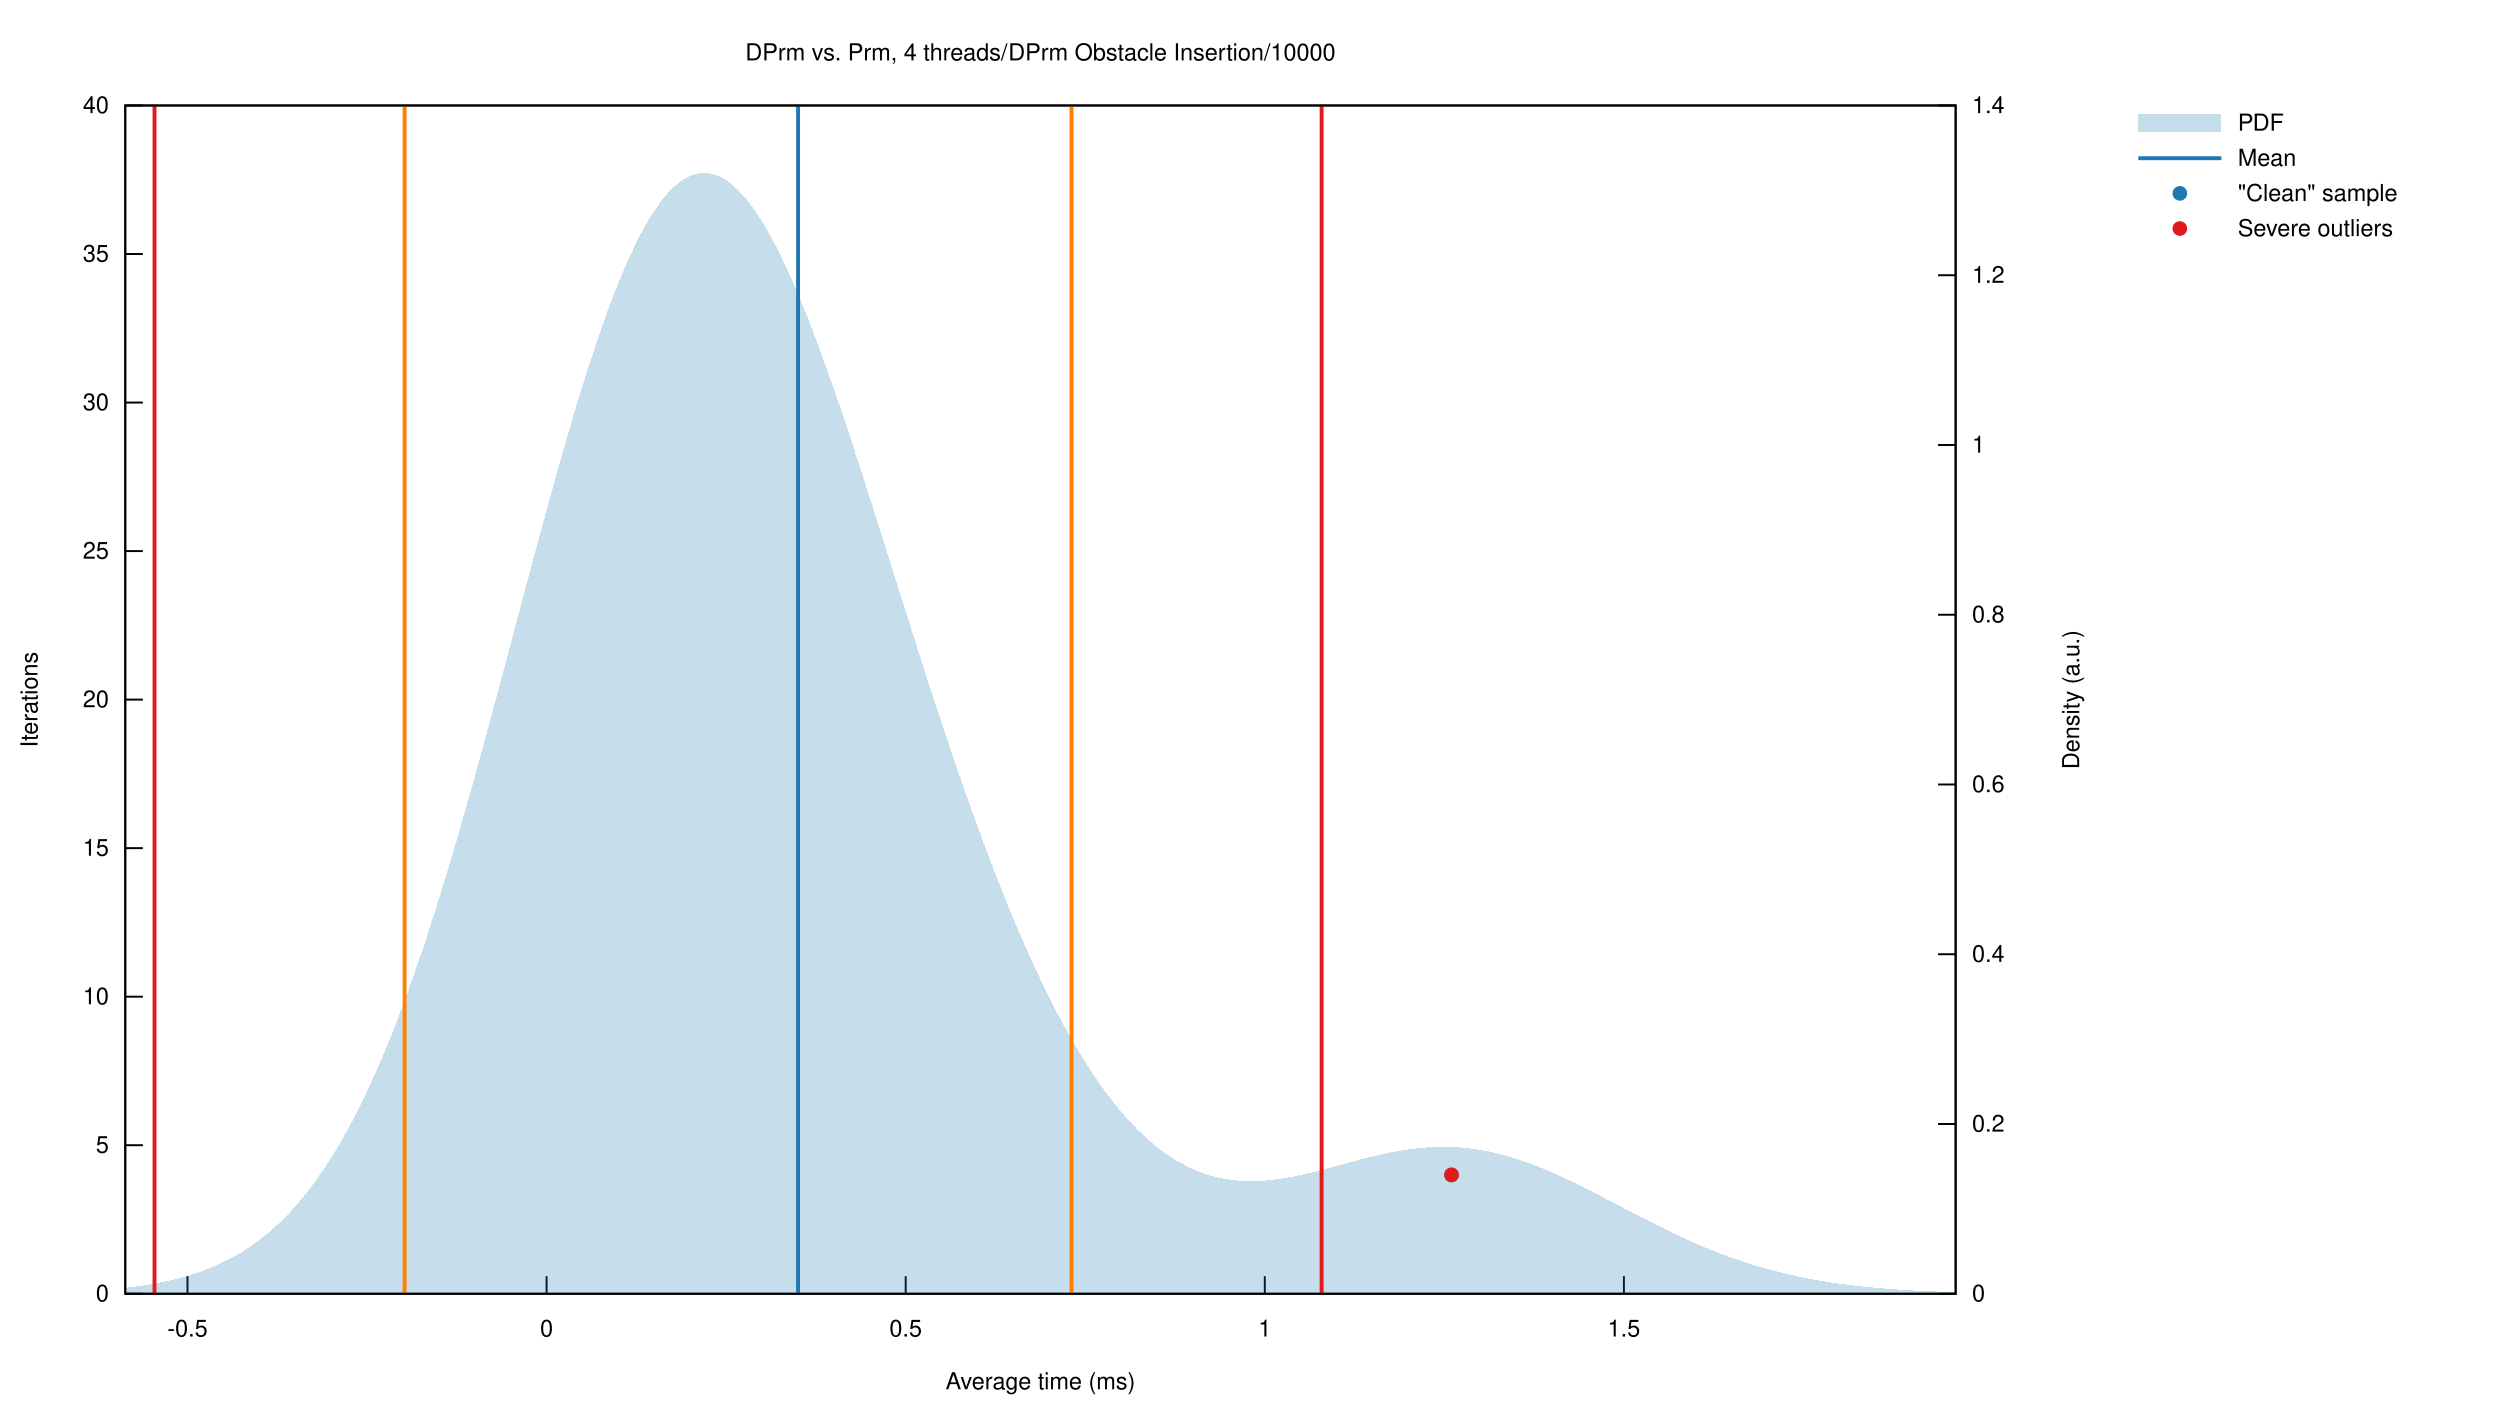
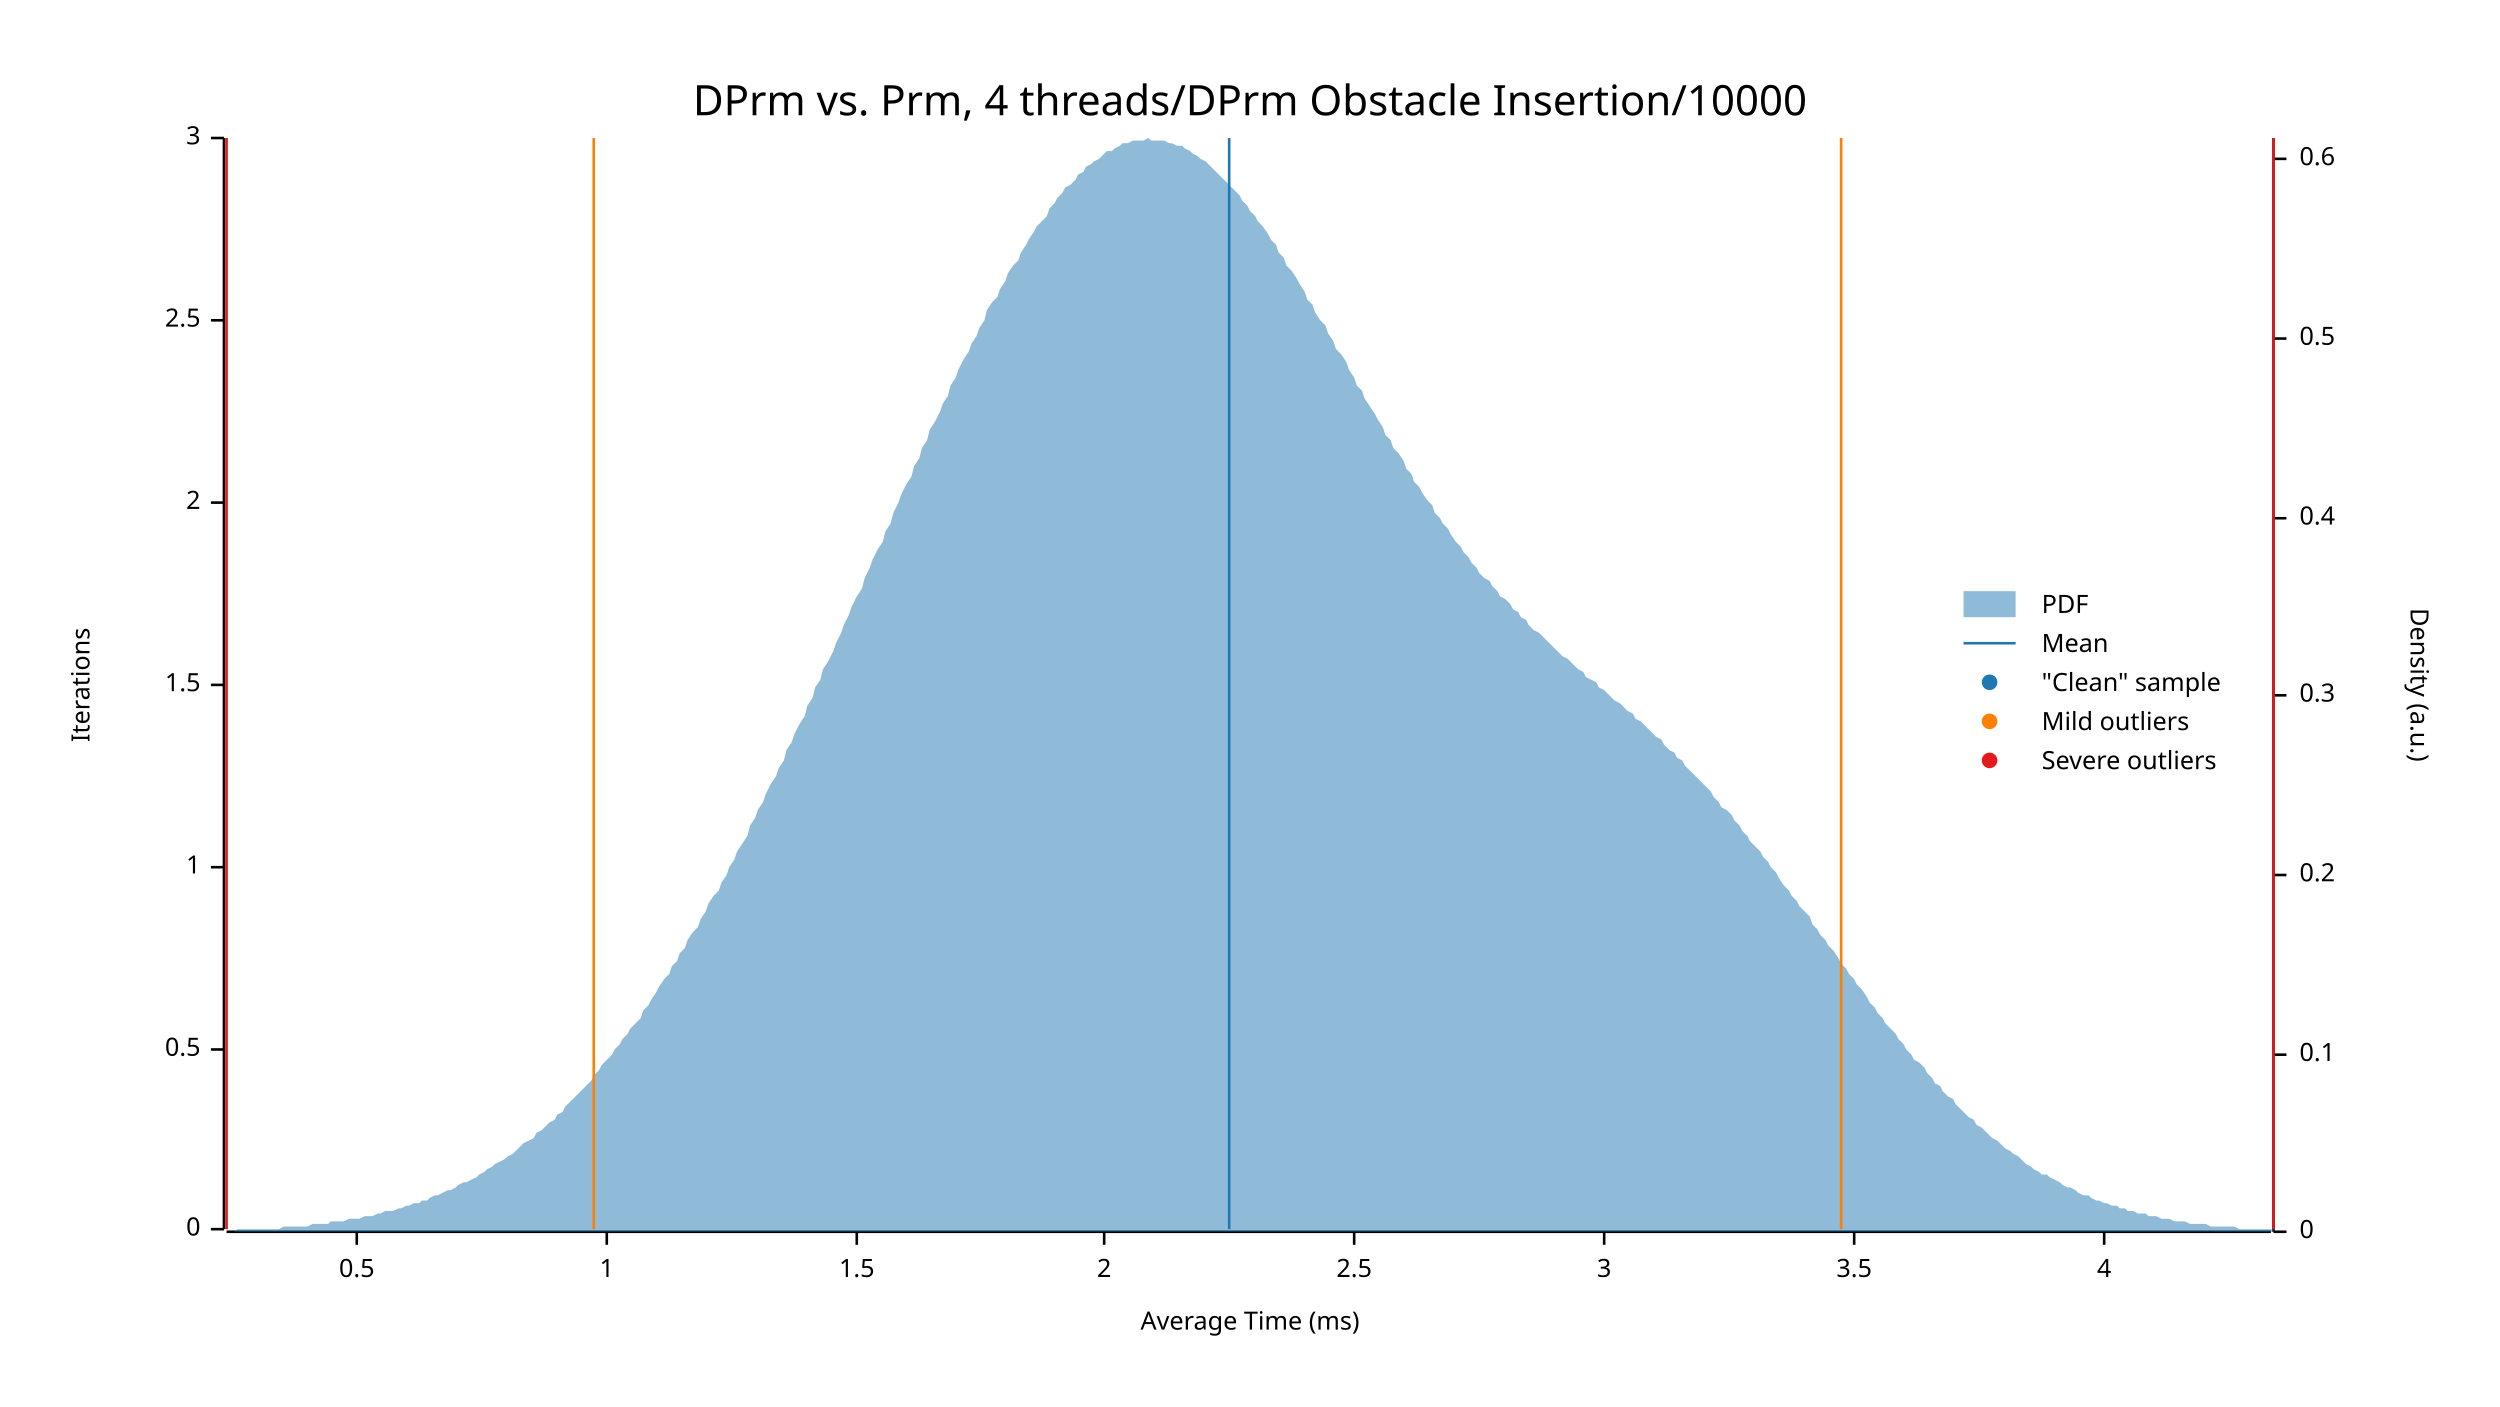
- <svg xmlns="http://www.w3.org/2000/svg" xmlns:xlink="http://www.w3.org/1999/xlink" viewBox="0 0 1280 720">
-   <g id="gnuplot_canvas">
-     <rect x="0" y="0" width="1280" height="720" fill="none" />
-     <defs>
-       <circle id="gpDot" r="0.5" stroke-width="0.5" stroke="currentColor" />
-       <path id="gpPt0" stroke-width="0.222" stroke="currentColor" d="M-1,0 h2 M0,-1 v2" />
-       <path id="gpPt1" stroke-width="0.222" stroke="currentColor" d="M-1,-1 L1,1 M1,-1 L-1,1" />
-       <path id="gpPt2" stroke-width="0.222" stroke="currentColor" d="M-1,0 L1,0 M0,-1 L0,1 M-1,-1 L1,1 M-1,1 L1,-1" />
-       <rect id="gpPt3" stroke-width="0.222" stroke="currentColor" x="-1" y="-1" width="2" height="2" />
-       <rect id="gpPt4" stroke-width="0.222" stroke="currentColor" fill="currentColor" x="-1" y="-1" width="2" height="2" />
-       <circle id="gpPt5" stroke-width="0.222" stroke="currentColor" cx="0" cy="0" r="1" />
-       <use xlink:href="#gpPt5" id="gpPt6" fill="currentColor" stroke="none" />
-       <path id="gpPt7" stroke-width="0.222" stroke="currentColor" d="M0,-1.33 L-1.33,0.67 L1.33,0.67 z" />
-       <use xlink:href="#gpPt7" id="gpPt8" fill="currentColor" stroke="none" />
-       <use xlink:href="#gpPt7" id="gpPt9" stroke="currentColor" transform="rotate(180)" />
-       <use xlink:href="#gpPt9" id="gpPt10" fill="currentColor" stroke="none" />
-       <use xlink:href="#gpPt3" id="gpPt11" stroke="currentColor" transform="rotate(45)" />
-       <use xlink:href="#gpPt11" id="gpPt12" fill="currentColor" stroke="none" />
-       <path id="gpPt13" stroke-width="0.222" stroke="currentColor" d="M0,1.330 L1.265,0.411 L0.782,-1.067 L-0.782,-1.076 L-1.265,0.411 z" />
-       <use xlink:href="#gpPt13" id="gpPt14" fill="currentColor" stroke="none" />
-       <filter id="textbox" filterUnits="objectBoundingBox" x="0" y="0" height="1" width="1">
-         <feFlood flood-color="white" flood-opacity="1" result="bgnd" />
-         <feComposite in="SourceGraphic" in2="bgnd" operator="atop" />
-       </filter>
-       <filter id="greybox" filterUnits="objectBoundingBox" x="0" y="0" height="1" width="1">
-         <feFlood flood-color="lightgrey" flood-opacity="1" result="grey" />
-         <feComposite in="SourceGraphic" in2="grey" operator="atop" />
-       </filter>
-     </defs>
-     <g fill="none" color="white" stroke="currentColor" stroke-width="1.00" stroke-linecap="butt" stroke-linejoin="miter">
- </g>
-     <g fill="none" color="black" stroke="currentColor" stroke-width="1.00" stroke-linecap="butt" stroke-linejoin="miter">
-       <path stroke="black" d="M64.14,662.40 L73.14,662.40  " />
-       <g transform="translate(55.75,666.30)" stroke="none" fill="black" font-family="Helvetica" font-size="12.00" text-anchor="end">
-         <text>
-           <tspan font-family="Helvetica"> 0</tspan>
-         </text>
-       </g>
-     </g>
-     <g fill="none" color="black" stroke="currentColor" stroke-width="1.00" stroke-linecap="butt" stroke-linejoin="miter">
-       <path stroke="black" d="M64.14,586.35 L73.14,586.35  " />
-       <g transform="translate(55.75,590.25)" stroke="none" fill="black" font-family="Helvetica" font-size="12.00" text-anchor="end">
-         <text>
-           <tspan font-family="Helvetica"> 5</tspan>
-         </text>
-       </g>
-     </g>
-     <g fill="none" color="black" stroke="currentColor" stroke-width="1.00" stroke-linecap="butt" stroke-linejoin="miter">
-       <path stroke="black" d="M64.14,510.30 L73.14,510.30  " />
-       <g transform="translate(55.75,514.20)" stroke="none" fill="black" font-family="Helvetica" font-size="12.00" text-anchor="end">
-         <text>
-           <tspan font-family="Helvetica"> 10</tspan>
-         </text>
-       </g>
-     </g>
-     <g fill="none" color="black" stroke="currentColor" stroke-width="1.00" stroke-linecap="butt" stroke-linejoin="miter">
-       <path stroke="black" d="M64.14,434.25 L73.14,434.25  " />
-       <g transform="translate(55.75,438.15)" stroke="none" fill="black" font-family="Helvetica" font-size="12.00" text-anchor="end">
-         <text>
-           <tspan font-family="Helvetica"> 15</tspan>
-         </text>
-       </g>
-     </g>
-     <g fill="none" color="black" stroke="currentColor" stroke-width="1.00" stroke-linecap="butt" stroke-linejoin="miter">
-       <path stroke="black" d="M64.14,358.20 L73.14,358.20  " />
-       <g transform="translate(55.75,362.10)" stroke="none" fill="black" font-family="Helvetica" font-size="12.00" text-anchor="end">
-         <text>
-           <tspan font-family="Helvetica"> 20</tspan>
-         </text>
-       </g>
-     </g>
-     <g fill="none" color="black" stroke="currentColor" stroke-width="1.00" stroke-linecap="butt" stroke-linejoin="miter">
-       <path stroke="black" d="M64.14,282.16 L73.14,282.16  " />
-       <g transform="translate(55.75,286.06)" stroke="none" fill="black" font-family="Helvetica" font-size="12.00" text-anchor="end">
-         <text>
-           <tspan font-family="Helvetica"> 25</tspan>
-         </text>
-       </g>
-     </g>
-     <g fill="none" color="black" stroke="currentColor" stroke-width="1.00" stroke-linecap="butt" stroke-linejoin="miter">
-       <path stroke="black" d="M64.14,206.11 L73.14,206.11  " />
-       <g transform="translate(55.75,210.01)" stroke="none" fill="black" font-family="Helvetica" font-size="12.00" text-anchor="end">
-         <text>
-           <tspan font-family="Helvetica"> 30</tspan>
-         </text>
-       </g>
-     </g>
-     <g fill="none" color="black" stroke="currentColor" stroke-width="1.00" stroke-linecap="butt" stroke-linejoin="miter">
-       <path stroke="black" d="M64.14,130.06 L73.14,130.06  " />
-       <g transform="translate(55.75,133.96)" stroke="none" fill="black" font-family="Helvetica" font-size="12.00" text-anchor="end">
-         <text>
-           <tspan font-family="Helvetica"> 35</tspan>
-         </text>
-       </g>
-     </g>
-     <g fill="none" color="black" stroke="currentColor" stroke-width="1.00" stroke-linecap="butt" stroke-linejoin="miter">
-       <path stroke="black" d="M64.14,54.01 L73.14,54.01  " />
-       <g transform="translate(55.75,57.91)" stroke="none" fill="black" font-family="Helvetica" font-size="12.00" text-anchor="end">
-         <text>
-           <tspan font-family="Helvetica"> 40</tspan>
-         </text>
-       </g>
-     </g>
-     <g fill="none" color="black" stroke="currentColor" stroke-width="1.00" stroke-linecap="butt" stroke-linejoin="miter">
-       <path stroke="black" d="M95.99,662.40 L95.99,653.40  " />
-       <g transform="translate(95.99,684.30)" stroke="none" fill="black" font-family="Helvetica" font-size="12.00" text-anchor="middle">
-         <text>
-           <tspan font-family="Helvetica">-0.5</tspan>
-         </text>
-       </g>
-     </g>
-     <g fill="none" color="black" stroke="currentColor" stroke-width="1.00" stroke-linecap="butt" stroke-linejoin="miter">
-       <path stroke="black" d="M279.85,662.40 L279.85,653.40  " />
-       <g transform="translate(279.85,684.30)" stroke="none" fill="black" font-family="Helvetica" font-size="12.00" text-anchor="middle">
-         <text>
-           <tspan font-family="Helvetica"> 0</tspan>
-         </text>
-       </g>
-     </g>
-     <g fill="none" color="black" stroke="currentColor" stroke-width="1.00" stroke-linecap="butt" stroke-linejoin="miter">
-       <path stroke="black" d="M463.71,662.40 L463.71,653.40  " />
-       <g transform="translate(463.71,684.30)" stroke="none" fill="black" font-family="Helvetica" font-size="12.00" text-anchor="middle">
-         <text>
-           <tspan font-family="Helvetica"> 0.5</tspan>
-         </text>
-       </g>
-     </g>
-     <g fill="none" color="black" stroke="currentColor" stroke-width="1.00" stroke-linecap="butt" stroke-linejoin="miter">
-       <path stroke="black" d="M647.58,662.40 L647.58,653.40  " />
-       <g transform="translate(647.58,684.30)" stroke="none" fill="black" font-family="Helvetica" font-size="12.00" text-anchor="middle">
-         <text>
-           <tspan font-family="Helvetica"> 1</tspan>
-         </text>
-       </g>
-     </g>
-     <g fill="none" color="black" stroke="currentColor" stroke-width="1.00" stroke-linecap="butt" stroke-linejoin="miter">
-       <path stroke="black" d="M831.44,662.40 L831.44,653.40  " />
-       <g transform="translate(831.44,684.30)" stroke="none" fill="black" font-family="Helvetica" font-size="12.00" text-anchor="middle">
-         <text>
-           <tspan font-family="Helvetica"> 1.5</tspan>
-         </text>
-       </g>
-     </g>
-     <g fill="none" color="black" stroke="currentColor" stroke-width="1.00" stroke-linecap="butt" stroke-linejoin="miter">
-       <path stroke="black" d="M1001.29,662.40 L992.29,662.40  " />
-       <g transform="translate(1009.68,666.30)" stroke="none" fill="black" font-family="Helvetica" font-size="12.00" text-anchor="start">
-         <text>
-           <tspan font-family="Helvetica"> 0</tspan>
-         </text>
-       </g>
-     </g>
-     <g fill="none" color="black" stroke="currentColor" stroke-width="1.00" stroke-linecap="butt" stroke-linejoin="miter">
-       <path stroke="black" d="M1001.29,575.49 L992.29,575.49  " />
-       <g transform="translate(1009.68,579.39)" stroke="none" fill="black" font-family="Helvetica" font-size="12.00" text-anchor="start">
-         <text>
-           <tspan font-family="Helvetica"> 0.2</tspan>
-         </text>
-       </g>
-     </g>
-     <g fill="none" color="black" stroke="currentColor" stroke-width="1.00" stroke-linecap="butt" stroke-linejoin="miter">
-       <path stroke="black" d="M1001.29,488.57 L992.29,488.57  " />
-       <g transform="translate(1009.68,492.47)" stroke="none" fill="black" font-family="Helvetica" font-size="12.00" text-anchor="start">
-         <text>
-           <tspan font-family="Helvetica"> 0.4</tspan>
-         </text>
-       </g>
-     </g>
-     <g fill="none" color="black" stroke="currentColor" stroke-width="1.00" stroke-linecap="butt" stroke-linejoin="miter">
-       <path stroke="black" d="M1001.29,401.66 L992.29,401.66  " />
-       <g transform="translate(1009.68,405.56)" stroke="none" fill="black" font-family="Helvetica" font-size="12.00" text-anchor="start">
-         <text>
-           <tspan font-family="Helvetica"> 0.6</tspan>
-         </text>
-       </g>
-     </g>
-     <g fill="none" color="black" stroke="currentColor" stroke-width="1.00" stroke-linecap="butt" stroke-linejoin="miter">
-       <path stroke="black" d="M1001.29,314.75 L992.29,314.75  " />
-       <g transform="translate(1009.68,318.65)" stroke="none" fill="black" font-family="Helvetica" font-size="12.00" text-anchor="start">
-         <text>
-           <tspan font-family="Helvetica"> 0.8</tspan>
-         </text>
-       </g>
-     </g>
-     <g fill="none" color="black" stroke="currentColor" stroke-width="1.00" stroke-linecap="butt" stroke-linejoin="miter">
-       <path stroke="black" d="M1001.29,227.84 L992.29,227.84  " />
-       <g transform="translate(1009.68,231.74)" stroke="none" fill="black" font-family="Helvetica" font-size="12.00" text-anchor="start">
-         <text>
-           <tspan font-family="Helvetica"> 1</tspan>
-         </text>
-       </g>
-     </g>
-     <g fill="none" color="black" stroke="currentColor" stroke-width="1.00" stroke-linecap="butt" stroke-linejoin="miter">
-       <path stroke="black" d="M1001.29,140.92 L992.29,140.92  " />
-       <g transform="translate(1009.68,144.82)" stroke="none" fill="black" font-family="Helvetica" font-size="12.00" text-anchor="start">
-         <text>
-           <tspan font-family="Helvetica"> 1.2</tspan>
-         </text>
-       </g>
-     </g>
-     <g fill="none" color="black" stroke="currentColor" stroke-width="1.00" stroke-linecap="butt" stroke-linejoin="miter">
-       <path stroke="black" d="M1001.29,54.01 L992.29,54.01  " />
-       <g transform="translate(1009.68,57.91)" stroke="none" fill="black" font-family="Helvetica" font-size="12.00" text-anchor="start">
-         <text>
-           <tspan font-family="Helvetica"> 1.4</tspan>
-         </text>
-       </g>
-     </g>
-     <g fill="none" color="black" stroke="currentColor" stroke-width="1.00" stroke-linecap="butt" stroke-linejoin="miter">
- </g>
-     <g fill="none" color="black" stroke="currentColor" stroke-width="1.00" stroke-linecap="butt" stroke-linejoin="miter">
-       <path stroke="black" d="M64.14,54.01 L64.14,662.40 L1001.29,662.40 L1001.29,54.01 L64.14,54.01 Z  " />
-     </g>
-     <g fill="none" color="black" stroke="currentColor" stroke-width="1.00" stroke-linecap="butt" stroke-linejoin="miter">
- </g>
-     <g id="gnuplot_plot_1">
-       <g fill="none" color="black" stroke="currentColor" stroke-width="1.00" stroke-linecap="butt" stroke-linejoin="miter">
-         <g transform="translate(1145.75,66.91)" stroke="none" fill="black" font-family="Helvetica" font-size="12.00" text-anchor="start">
-           <text>
-             <tspan font-family="Helvetica">PDF</tspan>
-           </text>
-         </g>
-       </g>
-       <g fill="none" color="black" stroke="currentColor" stroke-width="1.00" stroke-linecap="butt" stroke-linejoin="miter">
-         <g stroke="none" shape-rendering="crispEdges">
-           <polygon fill="rgb( 31, 120, 180)" fill-opacity="0.25" points="1094.80,67.51 1137.36,67.51 1137.36,58.51 1094.80,58.51 " />
-           <polygon fill="rgb( 31, 120, 180)" fill-opacity="0.25" points="64.14,659.34 66.02,659.12 67.90,658.89 69.77,658.65 71.65,658.39 73.53,658.11 75.41,657.82 77.29,657.51 79.16,657.18 81.04,656.83 82.92,656.47 84.80,656.08 86.68,655.66 88.55,655.23 90.43,654.76 92.31,654.28 94.19,653.76 96.07,653.22 97.95,652.65 99.82,652.04 101.70,651.41 103.58,650.74 105.46,650.03 107.34,649.29 109.21,648.51 111.09,647.69 112.97,646.83 114.85,645.93 116.73,644.98 118.60,643.99 120.48,642.95 122.36,641.86 124.24,640.72 126.12,639.52 127.99,638.28 129.87,636.97 131.75,635.61 133.63,634.18 135.51,632.69 137.38,631.14 139.26,629.53 141.14,627.84 143.02,626.09 144.90,624.26 146.77,622.36 148.65,620.39 150.53,618.34 152.41,616.21 154.29,613.99 156.16,611.70 158.04,609.32 159.92,606.85 161.80,604.29 163.68,601.65 165.56,598.91 167.43,596.08 169.31,593.16 171.19,590.14 173.07,587.02 174.95,583.80 176.82,580.48 178.70,577.06 180.58,573.54 182.46,569.91 184.34,566.18 186.21,562.34 188.09,558.40 189.97,554.35 191.85,550.19 193.73,545.92 195.60,541.55 197.48,537.07 199.36,532.48 201.24,527.78 203.12,522.98 204.99,518.06 206.87,513.04 208.75,507.92 210.63,502.69 212.51,497.36 214.38,491.92 216.26,486.38 218.14,480.75 220.02,475.01 221.90,469.18 223.77,463.26 225.65,457.25 227.53,451.15 229.41,444.96 231.29,438.69 233.17,432.34 235.04,425.91 236.92,419.41 238.80,412.84 240.68,406.21 242.56,399.51 244.43,392.76 246.31,385.95 248.19,379.10 250.07,372.20 251.95,365.26 253.82,358.28 255.70,351.28 257.58,344.26 259.46,337.21 261.34,330.15 263.21,323.09 265.09,316.02 266.97,308.96 268.85,301.91 270.73,294.87 272.60,287.86 274.48,280.87 276.36,273.92 278.24,267.01 280.12,260.15 281.99,253.34 283.87,246.59 285.75,239.90 287.63,233.29 289.51,226.76 291.38,220.31 293.26,213.95 295.14,207.69 297.02,201.53 298.90,195.49 300.78,189.56 302.65,183.75 304.53,178.06 306.41,172.51 308.29,167.10 310.17,161.84 312.04,156.72 313.92,151.75 315.80,146.95 317.68,142.31 319.56,137.84 321.43,133.54 323.31,129.41 325.19,125.47 327.07,121.71 328.95,118.14 330.82,114.77 332.70,111.58 334.58,108.60 336.46,105.81 338.34,103.23 340.21,100.85 342.09,98.68 343.97,96.71 345.85,94.96 347.73,93.41 349.60,92.08 351.48,90.95 353.36,90.04 355.24,89.34 357.12,88.86 358.99,88.58 360.87,88.52 362.75,88.66 364.63,89.02 366.51,89.58 368.39,90.34 370.26,91.31 372.14,92.48 374.02,93.85 375.90,95.42 377.78,97.18 379.65,99.13 381.53,101.27 383.41,103.59 385.29,106.10 387.17,108.78 389.04,111.63 390.92,114.66 392.80,117.84 394.68,121.19 396.56,124.70 398.43,128.36 400.31,132.17 402.19,136.12 404.07,140.20 405.95,144.42 407.82,148.77 409.70,153.25 411.58,157.84 413.46,162.55 415.34,167.36 417.21,172.28 419.09,177.29 420.97,182.40 422.85,187.60 424.73,192.88 426.60,198.24 428.48,203.67 430.36,209.17 432.24,214.74 434.12,220.36 436.00,226.03 437.87,231.75 439.75,237.52 441.63,243.33 443.51,249.17 445.39,255.04 447.26,260.93 449.14,266.85 451.02,272.78 452.90,278.73 454.78,284.68 456.65,290.64 458.53,296.60 460.41,302.56 462.29,308.51 464.17,314.45 466.04,320.37 467.92,326.28 469.80,332.17 471.68,338.03 473.56,343.87 475.43,349.68 477.31,355.46 479.19,361.20 481.07,366.90 482.95,372.56 484.82,378.18 486.70,383.75 488.58,389.28 490.46,394.76 492.34,400.18 494.21,405.56 496.09,410.87 497.97,416.13 499.85,421.33 501.73,426.47 503.61,431.55 505.48,436.57 507.36,441.52 509.24,446.40 511.12,451.22 513.00,455.97 514.87,460.65 516.75,465.26 518.63,469.80 520.51,474.26 522.39,478.65 524.26,482.97 526.14,487.22 528.02,491.39 529.90,495.48 531.78,499.50 533.65,503.44 535.53,507.30 537.41,511.09 539.29,514.80 541.17,518.43 543.04,521.98 544.92,525.45 546.80,528.84 548.68,532.16 550.56,535.40 552.43,538.55 554.31,541.63 556.19,544.63 558.07,547.55 559.95,550.39 561.82,553.15 563.70,555.84 565.58,558.44 567.46,560.97 569.34,563.42 571.22,565.79 573.09,568.08 574.97,570.30 576.85,572.44 578.73,574.50 580.61,576.49 582.48,578.40 584.36,580.24 586.24,582.01 588.12,583.70 590.00,585.32 591.87,586.86 593.75,588.34 595.63,589.74 597.51,591.08 599.39,592.34 601.26,593.54 603.14,594.66 605.02,595.73 606.90,596.72 608.78,597.66 610.65,598.52 612.53,599.33 614.41,600.08 616.29,600.76 618.17,601.38 620.04,601.95 621.92,602.46 623.80,602.92 625.68,603.32 627.56,603.67 629.43,603.96 631.31,604.21 633.19,604.40 635.07,604.55 636.95,604.66 638.83,604.72 640.70,604.73 642.58,604.71 644.46,604.65 646.34,604.54 648.22,604.40 650.09,604.23 651.97,604.02 653.85,603.79 655.73,603.52 657.61,603.22 659.48,602.90 661.36,602.55 663.24,602.18 665.12,601.79 667.00,601.37 668.87,600.95 670.75,600.50 672.63,600.04 674.51,599.57 676.39,599.08 678.26,598.59 680.14,598.09 682.02,597.59 683.90,597.08 685.78,596.57 687.65,596.06 689.53,595.54 691.41,595.04 693.29,594.53 695.17,594.03 697.04,593.54 698.92,593.06 700.80,592.59 702.68,592.13 704.56,591.68 706.44,591.25 708.31,590.83 710.19,590.43 712.07,590.05 713.95,589.69 715.83,589.35 717.70,589.03 719.58,588.73 721.46,588.46 723.34,588.21 725.22,587.99 727.09,587.79 728.97,587.62 730.85,587.48 732.73,587.36 734.61,587.28 736.48,587.22 738.36,587.20 740.24,587.20 742.12,587.24 744.00,587.31 745.87,587.40 747.75,587.53 749.63,587.69 751.51,587.89 753.39,588.11 755.26,588.37 757.14,588.65 759.02,588.97 760.90,589.32 762.78,589.70 764.65,590.11 766.53,590.55 768.41,591.02 770.29,591.52 772.17,592.04 774.05,592.60 775.92,593.18 777.80,593.79 779.68,594.42 781.56,595.08 783.44,595.76 785.31,596.47 787.19,597.20 789.07,597.95 790.95,598.72 792.83,599.52 794.70,600.33 796.58,601.16 798.46,602.00 800.34,602.87 802.22,603.74 804.09,604.64 805.97,605.54 807.85,606.46 809.73,607.39 811.61,608.33 813.48,609.27 815.36,610.23 817.24,611.19 819.12,612.16 821.00,613.13 822.87,614.11 824.75,615.09 826.63,616.07 828.51,617.06 830.39,618.04 832.26,619.02 834.14,620.00 836.02,620.98 837.90,621.96 839.78,622.93 841.66,623.89 843.53,624.85 845.41,625.81 847.29,626.75 849.17,627.69 851.05,628.62 852.92,629.54 854.80,630.45 856.68,631.35 858.56,632.24 860.44,633.12 862.31,633.98 864.19,634.84 866.07,635.68 867.95,636.50 869.83,637.32 871.70,638.12 873.58,638.90 875.46,639.67 877.34,640.43 879.22,641.17 881.09,641.89 882.97,642.60 884.85,643.30 886.73,643.98 888.61,644.64 890.48,645.29 892.36,645.92 894.24,646.54 896.12,647.14 898.00,647.72 899.87,648.29 901.75,648.84 903.63,649.38 905.51,649.90 907.39,650.41 909.27,650.90 911.14,651.38 913.02,651.84 914.90,652.29 916.78,652.72 918.66,653.14 920.53,653.55 922.41,653.94 924.29,654.32 926.17,654.68 928.05,655.03 929.92,655.37 931.80,655.70 933.68,656.01 935.56,656.32 937.44,656.61 939.31,656.89 941.19,657.16 943.07,657.41 944.95,657.66 946.83,657.90 948.70,658.13 950.58,658.35 952.46,658.55 954.34,658.75 956.22,658.94 958.09,659.13 959.97,659.30 961.85,659.47 963.73,659.63 965.61,659.78 967.48,659.92 969.36,660.06 971.24,660.19 973.12,660.32 975.00,660.43 976.88,660.55 978.75,660.65 980.63,660.76 982.51,660.85 984.39,660.94 986.27,661.03 988.14,661.11 990.02,661.19 991.90,661.26 993.78,661.33 995.66,661.40 997.53,661.46 999.41,661.52 1001.29,661.58 1001.29,662.40 999.41,662.40 997.53,662.40 995.66,662.40 993.78,662.40 991.90,662.40 990.02,662.40 988.14,662.40 986.27,662.40 984.39,662.40 982.51,662.40 980.63,662.40 978.75,662.40 976.88,662.40 975.00,662.40 973.12,662.40 971.24,662.40 969.36,662.40 967.48,662.40 965.61,662.40 963.73,662.40 961.85,662.40 959.97,662.40 958.09,662.40 956.22,662.40 954.34,662.40 952.46,662.40 950.58,662.40 948.70,662.40 946.83,662.40 944.95,662.40 943.07,662.40 941.19,662.40 939.31,662.40 937.44,662.40 935.56,662.40 933.68,662.40 931.80,662.40 929.92,662.40 928.05,662.40 926.17,662.40 924.29,662.40 922.41,662.40 920.53,662.40 918.66,662.40 916.78,662.40 914.90,662.40 913.02,662.40 911.14,662.40 909.27,662.40 907.39,662.40 905.51,662.40 903.63,662.40 901.75,662.40 899.87,662.40 898.00,662.40 896.12,662.40 894.24,662.40 892.36,662.40 890.48,662.40 888.61,662.40 886.73,662.40 884.85,662.40 882.97,662.40 881.09,662.40 879.22,662.40 877.34,662.40 875.46,662.40 873.58,662.40 871.70,662.40 869.83,662.40 867.95,662.40 866.07,662.40 864.19,662.40 862.31,662.40 860.44,662.40 858.56,662.40 856.68,662.40 854.80,662.40 852.92,662.40 851.05,662.40 849.17,662.40 847.29,662.40 845.41,662.40 843.53,662.40 841.66,662.40 839.78,662.40 837.90,662.40 836.02,662.40 834.14,662.40 832.26,662.40 830.39,662.40 828.51,662.40 826.63,662.40 824.75,662.40 822.87,662.40 821.00,662.40 819.12,662.40 817.24,662.40 815.36,662.40 813.48,662.40 811.61,662.40 809.73,662.40 807.85,662.40 805.97,662.40 804.09,662.40 802.22,662.40 800.34,662.40 798.46,662.40 796.58,662.40 794.70,662.40 792.83,662.40 790.95,662.40 789.07,662.40 787.19,662.40 785.31,662.40 783.44,662.40 781.56,662.40 779.68,662.40 777.80,662.40 775.92,662.40 774.05,662.40 772.17,662.40 770.29,662.40 768.41,662.40 766.53,662.40 764.65,662.40 762.78,662.40 760.90,662.40 759.02,662.40 757.14,662.40 755.26,662.40 753.39,662.40 751.51,662.40 749.63,662.40 747.75,662.40 745.87,662.40 744.00,662.40 742.12,662.40 740.24,662.40 738.36,662.40 736.48,662.40 734.61,662.40 732.73,662.40 730.85,662.40 728.97,662.40 727.09,662.40 725.22,662.40 723.34,662.40 721.46,662.40 719.58,662.40 717.70,662.40 715.83,662.40 713.95,662.40 712.07,662.40 710.19,662.40 708.31,662.40 706.44,662.40 704.56,662.40 702.68,662.40 700.80,662.40 698.92,662.40 697.04,662.40 695.17,662.40 693.29,662.40 691.41,662.40 689.53,662.40 687.65,662.40 685.78,662.40 683.90,662.40 682.02,662.40 680.14,662.40 678.26,662.40 676.39,662.40 674.51,662.40 672.63,662.40 670.75,662.40 668.87,662.40 667.00,662.40 665.12,662.40 663.24,662.40 661.36,662.40 659.48,662.40 657.61,662.40 655.73,662.40 653.85,662.40 651.97,662.40 650.09,662.40 648.22,662.40 646.34,662.40 644.46,662.40 642.58,662.40 640.70,662.40 638.83,662.40 636.95,662.40 635.07,662.40 633.19,662.40 631.31,662.40 629.43,662.40 627.56,662.40 625.68,662.40 623.80,662.40 621.92,662.40 620.04,662.40 618.17,662.40 616.29,662.40 614.41,662.40 612.53,662.40 610.65,662.40 608.78,662.40 606.90,662.40 605.02,662.40 603.14,662.40 601.26,662.40 599.39,662.40 597.51,662.40 595.63,662.40 593.75,662.40 591.87,662.40 590.00,662.40 588.12,662.40 586.24,662.40 584.36,662.40 582.48,662.40 580.61,662.40 578.73,662.40 576.85,662.40 574.97,662.40 573.09,662.40 571.22,662.40 569.34,662.40 567.46,662.40 565.58,662.40 563.70,662.40 561.82,662.40 559.95,662.40 558.07,662.40 556.19,662.40 554.31,662.40 552.43,662.40 550.56,662.40 548.68,662.40 546.80,662.40 544.92,662.40 543.04,662.40 541.17,662.40 539.29,662.40 537.41,662.40 535.53,662.40 533.65,662.40 531.78,662.40 529.90,662.40 528.02,662.40 526.14,662.40 524.26,662.40 522.39,662.40 520.51,662.40 518.63,662.40 516.75,662.40 514.87,662.40 513.00,662.40 511.12,662.40 509.24,662.40 507.36,662.40 505.48,662.40 503.61,662.40 501.73,662.40 499.85,662.40 497.97,662.40 496.09,662.40 494.21,662.40 492.34,662.40 490.46,662.40 488.58,662.40 486.70,662.40 484.82,662.40 482.95,662.40 481.07,662.40 479.19,662.40 477.31,662.40 475.43,662.40 473.56,662.40 471.68,662.40 469.80,662.40 467.92,662.40 466.04,662.40 464.17,662.40 462.29,662.40 460.41,662.40 458.53,662.40 456.65,662.40 454.78,662.40 452.90,662.40 451.02,662.40 449.14,662.40 447.26,662.40 445.39,662.40 443.51,662.40 441.63,662.40 439.75,662.40 437.87,662.40 436.00,662.40 434.12,662.40 432.24,662.40 430.36,662.40 428.48,662.40 426.60,662.40 424.73,662.40 422.85,662.40 420.97,662.40 419.09,662.40 417.21,662.40 415.34,662.40 413.46,662.40 411.58,662.40 409.70,662.40 407.82,662.40 405.95,662.40 404.07,662.40 402.19,662.40 400.31,662.40 398.43,662.40 396.56,662.40 394.68,662.40 392.80,662.40 390.92,662.40 389.04,662.40 387.17,662.40 385.29,662.40 383.41,662.40 381.53,662.40 379.65,662.40 377.78,662.40 375.90,662.40 374.02,662.40 372.14,662.40 370.26,662.40 368.39,662.40 366.51,662.40 364.63,662.40 362.75,662.40 360.87,662.40 358.99,662.40 357.12,662.40 355.24,662.40 353.36,662.40 351.48,662.40 349.60,662.40 347.73,662.40 345.85,662.40 343.97,662.40 342.09,662.40 340.21,662.40 338.34,662.40 336.46,662.40 334.58,662.40 332.70,662.40 330.82,662.40 328.95,662.40 327.07,662.40 325.19,662.40 323.31,662.40 321.43,662.40 319.56,662.40 317.68,662.40 315.80,662.40 313.92,662.40 312.04,662.40 310.17,662.40 308.29,662.40 306.41,662.40 304.53,662.40 302.65,662.40 300.78,662.40 298.90,662.40 297.02,662.40 295.14,662.40 293.26,662.40 291.38,662.40 289.51,662.40 287.63,662.40 285.75,662.40 283.87,662.40 281.99,662.40 280.12,662.40 278.24,662.40 276.36,662.40 274.48,662.40 272.60,662.40 270.73,662.40 268.85,662.40 266.97,662.40 265.09,662.40 263.21,662.40 261.34,662.40 259.46,662.40 257.58,662.40 255.70,662.40 253.82,662.40 251.95,662.40 250.07,662.40 248.19,662.40 246.31,662.40 244.43,662.40 242.56,662.40 240.68,662.40 238.80,662.40 236.92,662.40 235.04,662.40 233.17,662.40 231.29,662.40 229.41,662.40 227.53,662.40 225.65,662.40 223.77,662.40 221.90,662.40 220.02,662.40 218.14,662.40 216.26,662.40 214.38,662.40 212.51,662.40 210.63,662.40 208.75,662.40 206.87,662.40 204.99,662.40 203.12,662.40 201.24,662.40 199.36,662.40 197.48,662.40 195.60,662.40 193.73,662.40 191.85,662.40 189.97,662.40 188.09,662.40 186.21,662.40 184.34,662.40 182.46,662.40 180.58,662.40 178.70,662.40 176.82,662.40 174.95,662.40 173.07,662.40 171.19,662.40 169.31,662.40 167.43,662.40 165.56,662.40 163.68,662.40 161.80,662.40 159.92,662.40 158.04,662.40 156.16,662.40 154.29,662.40 152.41,662.40 150.53,662.40 148.65,662.40 146.77,662.40 144.90,662.40 143.02,662.40 141.14,662.40 139.26,662.40 137.38,662.40 135.51,662.40 133.63,662.40 131.75,662.40 129.87,662.40 127.99,662.40 126.12,662.40 124.24,662.40 122.36,662.40 120.48,662.40 118.60,662.40 116.73,662.40 114.85,662.40 112.97,662.40 111.09,662.40 109.21,662.40 107.34,662.40 105.46,662.40 103.58,662.40 101.70,662.40 99.82,662.40 97.95,662.40 96.07,662.40 94.19,662.40 92.31,662.40 90.43,662.40 88.55,662.40 86.68,662.40 84.80,662.40 82.92,662.40 81.04,662.40 79.16,662.40 77.29,662.40 75.41,662.40 73.53,662.40 71.65,662.40 69.77,662.40 67.90,662.40 66.02,662.40 64.14,662.40 " />
-         </g>
-       </g>
-     </g>
-     <g id="gnuplot_plot_2">
-       <g fill="none" color="white" stroke="rgb( 31, 120, 180)" stroke-width="2.00" stroke-linecap="butt" stroke-linejoin="miter">
- </g>
-       <g fill="none" color="black" stroke="currentColor" stroke-width="2.00" stroke-linecap="butt" stroke-linejoin="miter">
-         <g transform="translate(1145.75,84.91)" stroke="none" fill="black" font-family="Helvetica" font-size="12.00" text-anchor="start">
-           <text>
-             <tspan font-family="Helvetica">Mean</tspan>
-           </text>
-         </g>
-       </g>
-       <g fill="none" color="black" stroke="currentColor" stroke-width="2.00" stroke-linecap="butt" stroke-linejoin="miter">
-         <path stroke="rgb( 31, 120, 180)" d="M1094.80,81.01 L1137.36,81.01 M408.61,662.40 L408.61,54.01  " />
-       </g>
-     </g>
-     <g id="gnuplot_plot_3">
-       <g fill="none" color="white" stroke="rgb( 31, 120, 180)" stroke-width="1.00" stroke-linecap="butt" stroke-linejoin="miter">
- </g>
-       <g fill="none" color="black" stroke="currentColor" stroke-width="1.00" stroke-linecap="butt" stroke-linejoin="miter">
-         <g transform="translate(1145.75,102.91)" stroke="none" fill="black" font-family="Helvetica" font-size="12.00" text-anchor="start">
-           <text>
-             <tspan font-family="Helvetica">"Clean" sample</tspan>
-           </text>
-         </g>
-       </g>
-       <g fill="none" color="black" stroke="currentColor" stroke-width="1.00" stroke-linecap="butt" stroke-linejoin="miter">
-         <use xlink:href="#gpPt6" transform="translate(743.18,601.56) scale(3.38)" color="rgb( 31, 120, 180)" />
-         <use xlink:href="#gpPt6" transform="translate(1116.08,99.01) scale(3.38)" color="rgb( 31, 120, 180)" />
-       </g>
-     </g>
-     <g id="gnuplot_plot_4">
-       <g fill="none" color="black" stroke="currentColor" stroke-width="1.00" stroke-linecap="butt" stroke-linejoin="miter">
-         <g transform="translate(1145.75,120.91)" stroke="none" fill="black" font-family="Helvetica" font-size="12.00" text-anchor="start">
-           <text>
-             <tspan font-family="Helvetica">Severe outliers</tspan>
-           </text>
-         </g>
-       </g>
-       <g fill="none" color="black" stroke="currentColor" stroke-width="1.00" stroke-linecap="butt" stroke-linejoin="miter">
-         <use xlink:href="#gpPt6" transform="translate(743.18,601.56) scale(3.38)" color="rgb(227,  26,  28)" />
-         <use xlink:href="#gpPt6" transform="translate(1116.08,117.01) scale(3.38)" color="rgb(227,  26,  28)" />
-       </g>
-     </g>
-     <g id="gnuplot_plot_5" fill="none">
-       <g fill="none" color="white" stroke="rgb(227,  26,  28)" stroke-width="2.00" stroke-linecap="butt" stroke-linejoin="miter">
- </g>
-       <g fill="none" color="black" stroke="currentColor" stroke-width="2.00" stroke-linecap="butt" stroke-linejoin="miter">
-         <path stroke="rgb(255, 127,   0)" d="M207.16,662.40 L207.16,54.01  " />
-       </g>
-     </g>
-     <g id="gnuplot_plot_6" fill="none">
-       <g fill="none" color="black" stroke="currentColor" stroke-width="2.00" stroke-linecap="butt" stroke-linejoin="miter">
-         <path stroke="rgb(255, 127,   0)" d="M548.62,662.40 L548.62,54.01  " />
-       </g>
-     </g>
-     <g id="gnuplot_plot_7" fill="none">
-       <g fill="none" color="black" stroke="currentColor" stroke-width="2.00" stroke-linecap="butt" stroke-linejoin="miter">
-         <path stroke="rgb(227,  26,  28)" d="M79.11,662.40 L79.11,54.01  " />
-       </g>
-     </g>
-     <g id="gnuplot_plot_8" fill="none">
-       <g fill="none" color="black" stroke="currentColor" stroke-width="2.00" stroke-linecap="butt" stroke-linejoin="miter">
-         <path stroke="rgb(227,  26,  28)" d="M676.67,662.40 L676.67,54.01  " />
-       </g>
-     </g>
-     <g fill="none" color="black" stroke="currentColor" stroke-width="2.00" stroke-linecap="butt" stroke-linejoin="miter">
- </g>
-     <g fill="none" color="black" stroke="black" stroke-width="1.00" stroke-linecap="butt" stroke-linejoin="miter">
- </g>
-     <g fill="none" color="black" stroke="currentColor" stroke-width="1.00" stroke-linecap="butt" stroke-linejoin="miter">
-       <path stroke="black" d="M64.14,54.01 L64.14,662.40 L1001.29,662.40 L1001.29,54.01 L64.14,54.01 Z  " />
-       <g transform="translate(19.18,358.21) rotate(270.00)" stroke="none" fill="black" font-family="Helvetica" font-size="12.00" text-anchor="middle">
-         <text>
-           <tspan font-family="Helvetica">Iterations</tspan>
-         </text>
-       </g>
-     </g>
-     <g fill="none" color="black" stroke="currentColor" stroke-width="1.00" stroke-linecap="butt" stroke-linejoin="miter">
-       <g transform="translate(1064.53,358.21) rotate(270.00)" stroke="none" fill="black" font-family="Helvetica" font-size="12.00" text-anchor="middle">
-         <text>
-           <tspan font-family="Helvetica">Density (a.u.)</tspan>
-         </text>
-       </g>
-     </g>
-     <g fill="none" color="black" stroke="currentColor" stroke-width="1.00" stroke-linecap="butt" stroke-linejoin="miter">
-       <g transform="translate(532.71,711.30)" stroke="none" fill="black" font-family="Helvetica" font-size="12.00" text-anchor="middle">
-         <text>
-           <tspan font-family="Helvetica">Average time (ms)</tspan>
-         </text>
-       </g>
-     </g>
-     <g fill="none" color="black" stroke="currentColor" stroke-width="1.00" stroke-linecap="butt" stroke-linejoin="miter">
- </g>
-     <g fill="none" color="black" stroke="currentColor" stroke-width="1.00" stroke-linecap="butt" stroke-linejoin="miter">
-       <g transform="translate(532.71,30.91)" stroke="none" fill="black" font-family="Helvetica" font-size="12.00" text-anchor="middle">
-         <text>
-           <tspan font-family="Helvetica">DPrm vs. Prm, 4 threads/DPrm Obstacle Insertion/10000</tspan>
-         </text>
-       </g>
-     </g>
-     <g fill="none" color="black" stroke="currentColor" stroke-width="1.00" stroke-linecap="butt" stroke-linejoin="miter">
- </g>
-   </g>
+ <svg xmlns="http://www.w3.org/2000/svg" width="960" height="540" viewBox="0 0 960 540">
+   <text x="480" y="32" dy="0.76em" text-anchor="middle" font-family="sans-serif" font-size="16.129" opacity="1" fill="#000000">
+ DPrm vs. Prm, 4 threads/DPrm Obstacle Insertion/10000
+ </text>
+   <text x="27" y="263" dy="0.76em" text-anchor="middle" font-family="sans-serif" font-size="9.677" opacity="1" fill="#000000" transform="rotate(270, 27, 263)">
+ Iterations
+ </text>
+   <text x="480" y="513" dy="-0.5ex" text-anchor="middle" font-family="sans-serif" font-size="9.677" opacity="1" fill="#000000">
+ Average Time (ms)
+ </text>
+   <polyline fill="none" opacity="1" stroke="#000000" stroke-width="1" points="86,53 86,472 " />
+   <text x="77" y="472" dy="0.5ex" text-anchor="end" font-family="sans-serif" font-size="9.677" opacity="1" fill="#000000">
+ 0
+ </text>
+   <polyline fill="none" opacity="1" stroke="#000000" stroke-width="1" points="81,472 86,472 " />
+   <text x="77" y="403" dy="0.5ex" text-anchor="end" font-family="sans-serif" font-size="9.677" opacity="1" fill="#000000">
+ 0.5
+ </text>
+   <polyline fill="none" opacity="1" stroke="#000000" stroke-width="1" points="81,403 86,403 " />
+   <text x="77" y="333" dy="0.5ex" text-anchor="end" font-family="sans-serif" font-size="9.677" opacity="1" fill="#000000">
+ 1
+ </text>
+   <polyline fill="none" opacity="1" stroke="#000000" stroke-width="1" points="81,333 86,333 " />
+   <text x="77" y="263" dy="0.5ex" text-anchor="end" font-family="sans-serif" font-size="9.677" opacity="1" fill="#000000">
+ 1.5
+ </text>
+   <polyline fill="none" opacity="1" stroke="#000000" stroke-width="1" points="81,263 86,263 " />
+   <text x="77" y="193" dy="0.5ex" text-anchor="end" font-family="sans-serif" font-size="9.677" opacity="1" fill="#000000">
+ 2
+ </text>
+   <polyline fill="none" opacity="1" stroke="#000000" stroke-width="1" points="81,193 86,193 " />
+   <text x="77" y="123" dy="0.5ex" text-anchor="end" font-family="sans-serif" font-size="9.677" opacity="1" fill="#000000">
+ 2.5
+ </text>
+   <polyline fill="none" opacity="1" stroke="#000000" stroke-width="1" points="81,123 86,123 " />
+   <text x="77" y="53" dy="0.5ex" text-anchor="end" font-family="sans-serif" font-size="9.677" opacity="1" fill="#000000">
+ 3
+ </text>
+   <polyline fill="none" opacity="1" stroke="#000000" stroke-width="1" points="81,53 86,53 " />
+   <polyline fill="none" opacity="1" stroke="#000000" stroke-width="1" points="87,473 872,473 " />
+   <text x="137" y="483" dy="0.76em" text-anchor="middle" font-family="sans-serif" font-size="9.677" opacity="1" fill="#000000">
+ 0.5
+ </text>
+   <polyline fill="none" opacity="1" stroke="#000000" stroke-width="1" points="137,473 137,478 " />
+   <text x="233" y="483" dy="0.76em" text-anchor="middle" font-family="sans-serif" font-size="9.677" opacity="1" fill="#000000">
+ 1
+ </text>
+   <polyline fill="none" opacity="1" stroke="#000000" stroke-width="1" points="233,473 233,478 " />
+   <text x="329" y="483" dy="0.76em" text-anchor="middle" font-family="sans-serif" font-size="9.677" opacity="1" fill="#000000">
+ 1.5
+ </text>
+   <polyline fill="none" opacity="1" stroke="#000000" stroke-width="1" points="329,473 329,478 " />
+   <text x="424" y="483" dy="0.76em" text-anchor="middle" font-family="sans-serif" font-size="9.677" opacity="1" fill="#000000">
+ 2
+ </text>
+   <polyline fill="none" opacity="1" stroke="#000000" stroke-width="1" points="424,473 424,478 " />
+   <text x="520" y="483" dy="0.76em" text-anchor="middle" font-family="sans-serif" font-size="9.677" opacity="1" fill="#000000">
+ 2.5
+ </text>
+   <polyline fill="none" opacity="1" stroke="#000000" stroke-width="1" points="520,473 520,478 " />
+   <text x="616" y="483" dy="0.76em" text-anchor="middle" font-family="sans-serif" font-size="9.677" opacity="1" fill="#000000">
+ 3
+ </text>
+   <polyline fill="none" opacity="1" stroke="#000000" stroke-width="1" points="616,473 616,478 " />
+   <text x="712" y="483" dy="0.76em" text-anchor="middle" font-family="sans-serif" font-size="9.677" opacity="1" fill="#000000">
+ 3.5
+ </text>
+   <polyline fill="none" opacity="1" stroke="#000000" stroke-width="1" points="712,473 712,478 " />
+   <text x="808" y="483" dy="0.76em" text-anchor="middle" font-family="sans-serif" font-size="9.677" opacity="1" fill="#000000">
+ 4
+ </text>
+   <polyline fill="none" opacity="1" stroke="#000000" stroke-width="1" points="808,473 808,478 " />
+   <text x="933" y="263" dy="0.76em" text-anchor="middle" font-family="sans-serif" font-size="9.677" opacity="1" fill="#000000" transform="rotate(90, 933, 263)">
+ Density (a.u.)
+ </text>
+   <polyline fill="none" opacity="1" stroke="#000000" stroke-width="1" points="873,53 873,473 " />
+   <text x="883" y="473" dy="0.5ex" text-anchor="start" font-family="sans-serif" font-size="9.677" opacity="1" fill="#000000">
+ 0
+ </text>
+   <polyline fill="none" opacity="1" stroke="#000000" stroke-width="1" points="873,473 878,473 " />
+   <text x="883" y="405" dy="0.5ex" text-anchor="start" font-family="sans-serif" font-size="9.677" opacity="1" fill="#000000">
+ 0.1
+ </text>
+   <polyline fill="none" opacity="1" stroke="#000000" stroke-width="1" points="873,405 878,405 " />
+   <text x="883" y="336" dy="0.5ex" text-anchor="start" font-family="sans-serif" font-size="9.677" opacity="1" fill="#000000">
+ 0.2
+ </text>
+   <polyline fill="none" opacity="1" stroke="#000000" stroke-width="1" points="873,336 878,336 " />
+   <text x="883" y="267" dy="0.5ex" text-anchor="start" font-family="sans-serif" font-size="9.677" opacity="1" fill="#000000">
+ 0.3
+ </text>
+   <polyline fill="none" opacity="1" stroke="#000000" stroke-width="1" points="873,267 878,267 " />
+   <text x="883" y="199" dy="0.5ex" text-anchor="start" font-family="sans-serif" font-size="9.677" opacity="1" fill="#000000">
+ 0.4
+ </text>
+   <polyline fill="none" opacity="1" stroke="#000000" stroke-width="1" points="873,199 878,199 " />
+   <text x="883" y="130" dy="0.5ex" text-anchor="start" font-family="sans-serif" font-size="9.677" opacity="1" fill="#000000">
+ 0.5
+ </text>
+   <polyline fill="none" opacity="1" stroke="#000000" stroke-width="1" points="873,130 878,130 " />
+   <text x="883" y="61" dy="0.5ex" text-anchor="start" font-family="sans-serif" font-size="9.677" opacity="1" fill="#000000">
+ 0.6
+ </text>
+   <polyline fill="none" opacity="1" stroke="#000000" stroke-width="1" points="873,61 878,61 " />
+   <polygon opacity="0.5" fill="#1F78B4" points="87,473 88,473 90,473 91,472 93,472 94,472 96,472 98,472 99,472 101,472 102,472 104,472 105,472 107,472 109,471 110,471 112,471 113,471 115,471 116,471 118,471 120,470 121,470 123,470 124,470 126,470 127,469 129,469 131,469 132,469 134,468 135,468 137,468 138,468 140,467 142,467 143,467 145,466 146,466 148,465 150,465 151,465 153,464 154,464 156,463 157,463 159,462 161,462 162,461 164,461 165,460 167,459 168,459 170,458 172,457 173,457 175,456 176,455 178,454 179,454 181,453 183,452 184,451 186,450 187,449 189,448 190,447 192,446 194,445 195,444 197,443 198,442 200,440 201,439 203,438 205,437 206,435 208,434 209,433 211,431 213,430 214,428 216,427 217,425 219,423 220,422 222,420 224,418 225,417 227,415 228,413 230,411 231,409 233,407 235,405 236,403 238,401 239,399 241,397 242,395 244,393 246,391 247,388 249,386 250,384 252,381 253,379 255,376 257,374 258,371 260,369 261,366 263,364 264,361 266,358 268,356 269,353 271,350 272,347 274,344 276,342 277,339 279,336 280,333 282,330 283,327 285,324 287,321 288,317 290,314 291,311 293,308 294,305 296,301 298,298 299,295 301,292 302,288 304,285 305,282 307,278 309,275 310,271 312,268 313,264 315,261 316,257 318,254 320,250 321,247 323,243 324,240 326,236 327,233 329,229 331,226 332,222 334,218 335,215 337,211 339,208 340,204 342,201 343,197 345,193 346,190 348,186 350,183 351,179 353,176 354,172 356,169 357,165 359,162 361,158 362,155 364,152 365,148 367,145 368,142 370,138 372,135 373,132 375,129 376,126 378,123 379,119 381,116 383,114 384,111 386,108 387,105 389,102 391,100 392,97 394,94 395,92 397,89 398,87 400,85 402,83 403,80 405,78 406,76 408,74 409,72 411,71 413,69 414,67 416,66 417,64 419,63 420,62 422,61 424,59 425,58 427,58 428,57 430,56 431,55 433,55 435,54 436,54 438,54 439,54 441,53 442,54 444,54 446,54 447,54 449,55 450,55 452,56 454,56 455,57 457,58 458,59 460,60 461,61 463,62 465,64 466,65 468,67 469,68 471,70 472,71 474,73 476,75 477,77 479,79 480,81 482,83 483,85 485,87 487,90 488,92 490,94 491,97 493,99 494,102 496,104 498,107 499,109 501,112 502,115 504,117 505,120 507,123 509,125 510,128 512,131 513,134 515,136 517,139 518,142 520,145 521,148 523,150 524,153 526,156 528,159 529,161 531,164 532,167 534,169 535,172 537,174 539,177 540,180 542,182 543,185 545,187 546,189 548,192 550,194 551,197 553,199 554,201 556,203 557,205 559,208 561,210 562,212 564,214 565,216 567,218 568,220 570,222 572,223 573,225 575,227 576,229 578,230 580,232 581,234 583,235 584,237 586,238 587,240 589,242 591,243 592,244 594,246 595,247 597,249 598,250 600,252 602,253 603,254 605,256 606,257 608,258 609,260 611,261 613,262 614,264 616,265 617,266 619,268 620,269 622,270 624,272 625,273 627,274 628,276 630,277 632,279 633,280 635,282 636,283 638,284 639,286 641,288 643,289 644,291 646,292 647,294 649,296 650,297 652,299 654,301 655,302 657,304 658,306 660,308 661,310 663,311 665,313 666,315 668,317 669,319 671,321 672,323 674,325 676,327 677,329 679,331 680,333 682,335 683,337 685,340 687,342 688,344 690,346 691,348 693,350 695,352 696,355 698,357 699,359 701,361 702,363 704,365 706,368 707,370 709,372 710,374 712,376 713,378 715,380 717,383 718,385 720,387 721,389 723,391 724,393 726,395 728,397 729,399 731,401 732,403 734,405 735,407 737,408 739,410 740,412 742,414 743,416 745,417 746,419 748,421 750,422 751,424 753,426 754,427 756,429 758,430 759,432 761,433 762,434 764,436 765,437 767,438 769,440 770,441 772,442 773,443 775,444 776,445 778,447 780,448 781,449 783,450 784,451 786,451 787,452 789,453 791,454 792,455 794,456 795,456 797,457 798,458 800,459 802,459 803,460 805,461 806,461 808,462 809,462 811,463 813,463 814,464 816,464 817,465 819,465 821,466 822,466 824,466 825,467 827,467 828,467 830,468 832,468 833,468 835,469 836,469 838,469 839,469 841,470 843,470 844,470 846,470 847,470 849,471 850,471 852,471 854,471 855,471 857,471 858,471 860,472 861,472 863,472 865,472 866,472 868,472 869,472 871,472 873,472 873,473 87,473 " />
+   <polyline fill="none" opacity="1" stroke="#1F78B4" stroke-width="1" points="472,472 472,53 " />
+   <polyline fill="none" opacity="1" stroke="#FF7F00" stroke-width="1" points="228,472 228,53 " />
+   <polyline fill="none" opacity="1" stroke="#FF7F00" stroke-width="1" points="707,472 707,53 " />
+   <polyline fill="none" opacity="1" stroke="#E31A1C" stroke-width="1" points="87,472 87,53 " />
+   <polyline fill="none" opacity="1" stroke="#E31A1C" stroke-width="1" points="873,472 873,53 " />
+   <text x="784" y="228" dy="0.76em" text-anchor="start" font-family="sans-serif" font-size="9.677" opacity="1" fill="#000000">
+ PDF
+ </text>
+   <text x="784" y="243" dy="0.76em" text-anchor="start" font-family="sans-serif" font-size="9.677" opacity="1" fill="#000000">
+ Mean
+ </text>
+   <text x="784" y="258" dy="0.76em" text-anchor="start" font-family="sans-serif" font-size="9.677" opacity="1" fill="#000000">
+ "Clean" sample
+ </text>
+   <text x="784" y="273" dy="0.76em" text-anchor="start" font-family="sans-serif" font-size="9.677" opacity="1" fill="#000000">
+ Mild outliers
+ </text>
+   <text x="784" y="288" dy="0.76em" text-anchor="start" font-family="sans-serif" font-size="9.677" opacity="1" fill="#000000">
+ Severe outliers
+ </text>
+   <rect x="754" y="227" width="20" height="10" opacity="0.5" fill="#1F78B4" stroke="none" />
+   <polyline fill="none" opacity="1" stroke="#1F78B4" stroke-width="1" points="754,247 774,247 " />
+   <circle cx="764" cy="262" r="3" opacity="1" fill="#1F78B4" stroke="none" stroke-width="1" />
+   <circle cx="764" cy="277" r="3" opacity="1" fill="#FF7F00" stroke="none" stroke-width="1" />
+   <circle cx="764" cy="292" r="3" opacity="1" fill="#E31A1C" stroke="none" stroke-width="1" />
</svg>
